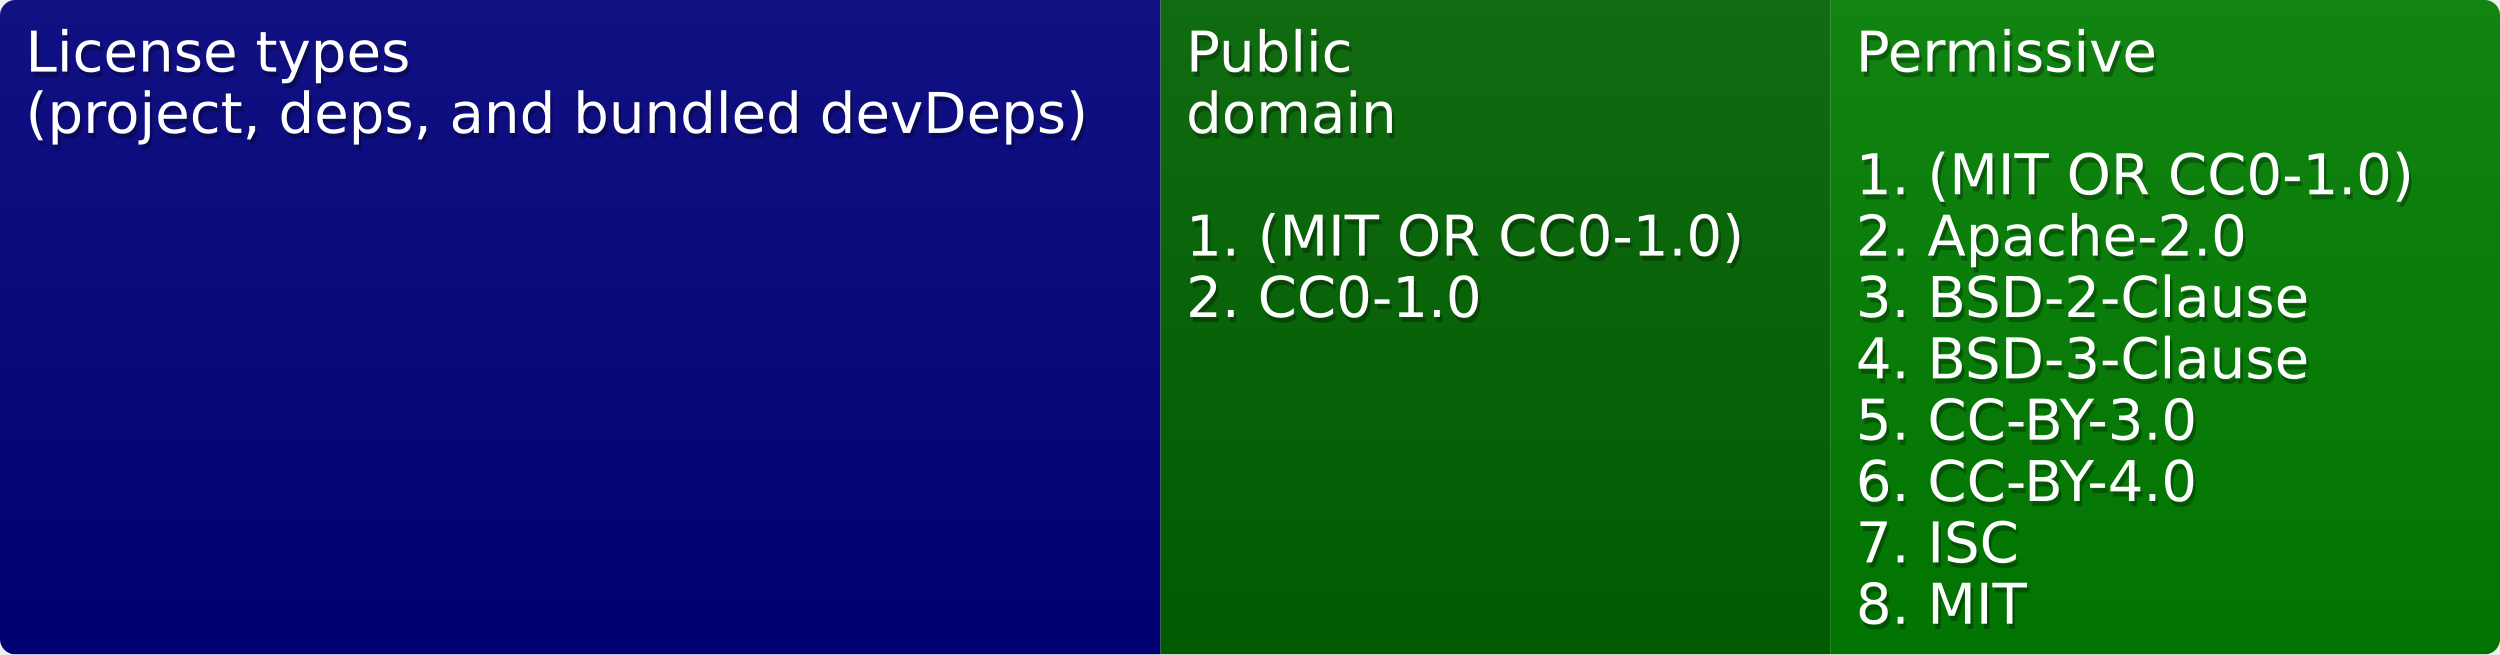
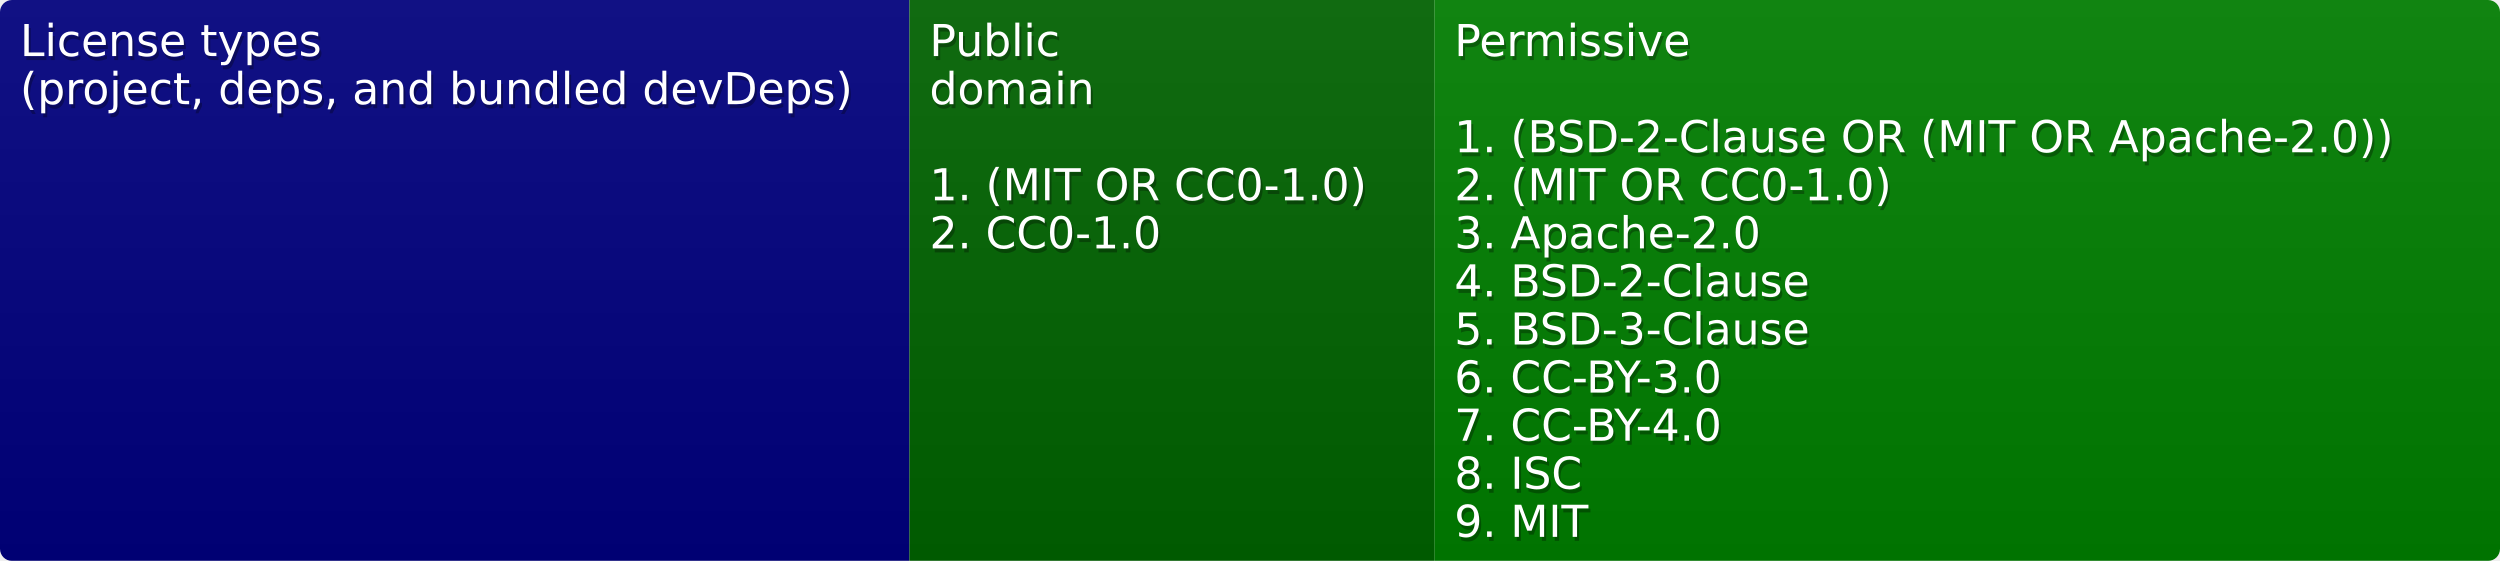
- <svg xmlns="http://www.w3.org/2000/svg" width="489" height="128">
+ <svg xmlns="http://www.w3.org/2000/svg" width="624" height="140">
  <defs>
    <style>text{font-size:11px;font-family:Verdana,DejaVu Sans,Geneva,sans-serif}text.shadow{fill:#010101;fill-opacity:.3}text.high{fill:#fff}</style>
    <linearGradient id="smooth" x2="0" y2="100%">
      <stop offset="0" stop-color="#aaa" stop-opacity=".1" />
      <stop offset="1" stop-opacity=".1" />
    </linearGradient>
    <mask id="round">
      <rect width="100%" height="100%" rx="3" fill="#fff" />
    </mask>
  </defs>
  <g id="bg" mask="url(#round)">
-     <path fill="navy" d="M0 0h227v128H0z" />
-     <path fill="#006400" d="M227 0h131v128H227z" />
-     <path fill="green" d="M358 0h131v128H358z" />
-     <path fill="url(#smooth)" d="M0 0h489v128H0z" />
+     <path fill="navy" d="M0 0h227v140H0z" />
+     <path fill="#006400" d="M227 0h131v140H227z" />
+     <path fill="green" d="M358 0h266v140H358z" />
+     <path fill="url(#smooth)" d="M0 0h624v140H0z" />
  </g>
  <g id="fg">
    <text class="shadow" x="5.5" y="15">License types</text>
    <text class="high" x="5" y="14">License types</text>
    <text class="shadow" x="5.5" y="27">(project, deps, and bundled devDeps)</text>
    <text class="high" x="5" y="26">(project, deps, and bundled devDeps)</text>
    <text class="shadow" x="232.5" y="15">Public</text>
    <text class="high" x="232" y="14">Public</text>
    <text class="shadow" x="232.5" y="27">domain</text>
    <text class="high" x="232" y="26">domain</text>
    <text class="shadow" x="232.5" y="51">1. (MIT OR CC0-1.0)</text>
    <text class="high" x="232" y="50">1. (MIT OR CC0-1.0)</text>
    <text class="shadow" x="232.5" y="63">2. CC0-1.0</text>
    <text class="high" x="232" y="62">2. CC0-1.0</text>
    <text class="shadow" x="363.5" y="15">Permissive</text>
    <text class="high" x="363" y="14">Permissive</text>
-     <text class="shadow" x="363.5" y="39">1. (MIT OR CC0-1.0)</text>
-     <text class="high" x="363" y="38">1. (MIT OR CC0-1.0)</text>
-     <text class="shadow" x="363.5" y="51">2. Apache-2.0</text>
-     <text class="high" x="363" y="50">2. Apache-2.0</text>
-     <text class="shadow" x="363.5" y="63">3. BSD-2-Clause</text>
-     <text class="high" x="363" y="62">3. BSD-2-Clause</text>
-     <text class="shadow" x="363.5" y="75">4. BSD-3-Clause</text>
-     <text class="high" x="363" y="74">4. BSD-3-Clause</text>
-     <text class="shadow" x="363.5" y="87">5. CC-BY-3.0</text>
-     <text class="high" x="363" y="86">5. CC-BY-3.0</text>
-     <text class="shadow" x="363.5" y="99">6. CC-BY-4.0</text>
-     <text class="high" x="363" y="98">6. CC-BY-4.0</text>
-     <text class="shadow" x="363.5" y="111">7. ISC</text>
-     <text class="high" x="363" y="110">7. ISC</text>
-     <text class="shadow" x="363.5" y="123">8. MIT</text>
-     <text class="high" x="363" y="122">8. MIT</text>
+     <text class="shadow" x="363.5" y="39">1. (BSD-2-Clause OR (MIT OR Apache-2.0))</text>
+     <text class="high" x="363" y="38">1. (BSD-2-Clause OR (MIT OR Apache-2.0))</text>
+     <text class="shadow" x="363.5" y="51">2. (MIT OR CC0-1.0)</text>
+     <text class="high" x="363" y="50">2. (MIT OR CC0-1.0)</text>
+     <text class="shadow" x="363.5" y="63">3. Apache-2.0</text>
+     <text class="high" x="363" y="62">3. Apache-2.0</text>
+     <text class="shadow" x="363.5" y="75">4. BSD-2-Clause</text>
+     <text class="high" x="363" y="74">4. BSD-2-Clause</text>
+     <text class="shadow" x="363.5" y="87">5. BSD-3-Clause</text>
+     <text class="high" x="363" y="86">5. BSD-3-Clause</text>
+     <text class="shadow" x="363.5" y="99">6. CC-BY-3.0</text>
+     <text class="high" x="363" y="98">6. CC-BY-3.0</text>
+     <text class="shadow" x="363.5" y="111">7. CC-BY-4.0</text>
+     <text class="high" x="363" y="110">7. CC-BY-4.0</text>
+     <text class="shadow" x="363.5" y="123">8. ISC</text>
+     <text class="high" x="363" y="122">8. ISC</text>
+     <text class="shadow" x="363.5" y="135">9. MIT</text>
+     <text class="high" x="363" y="134">9. MIT</text>
  </g>
</svg>
